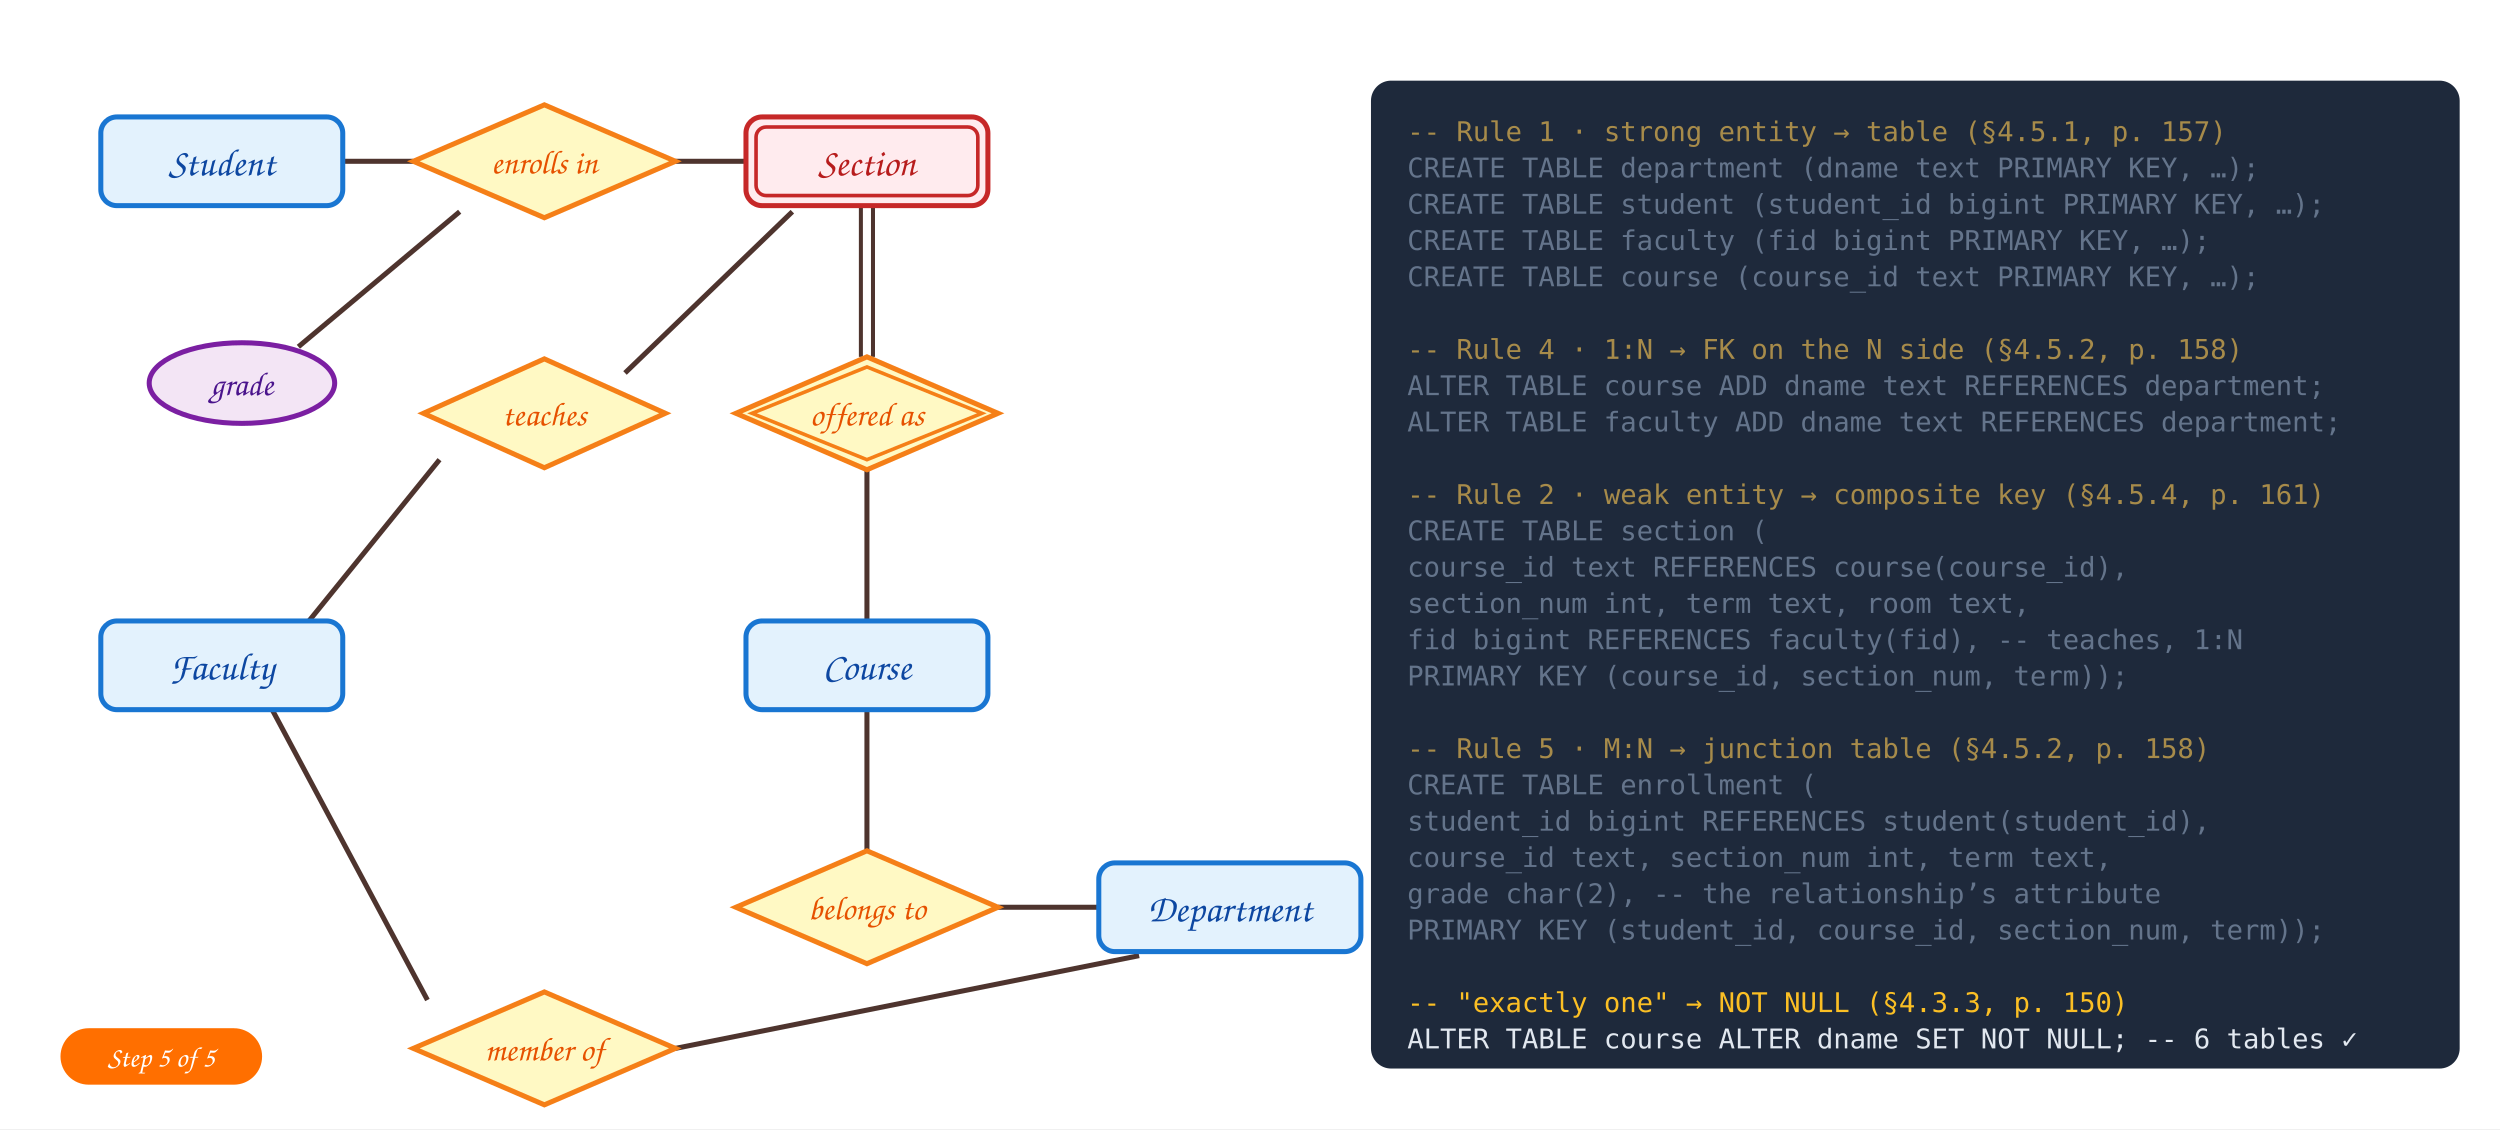
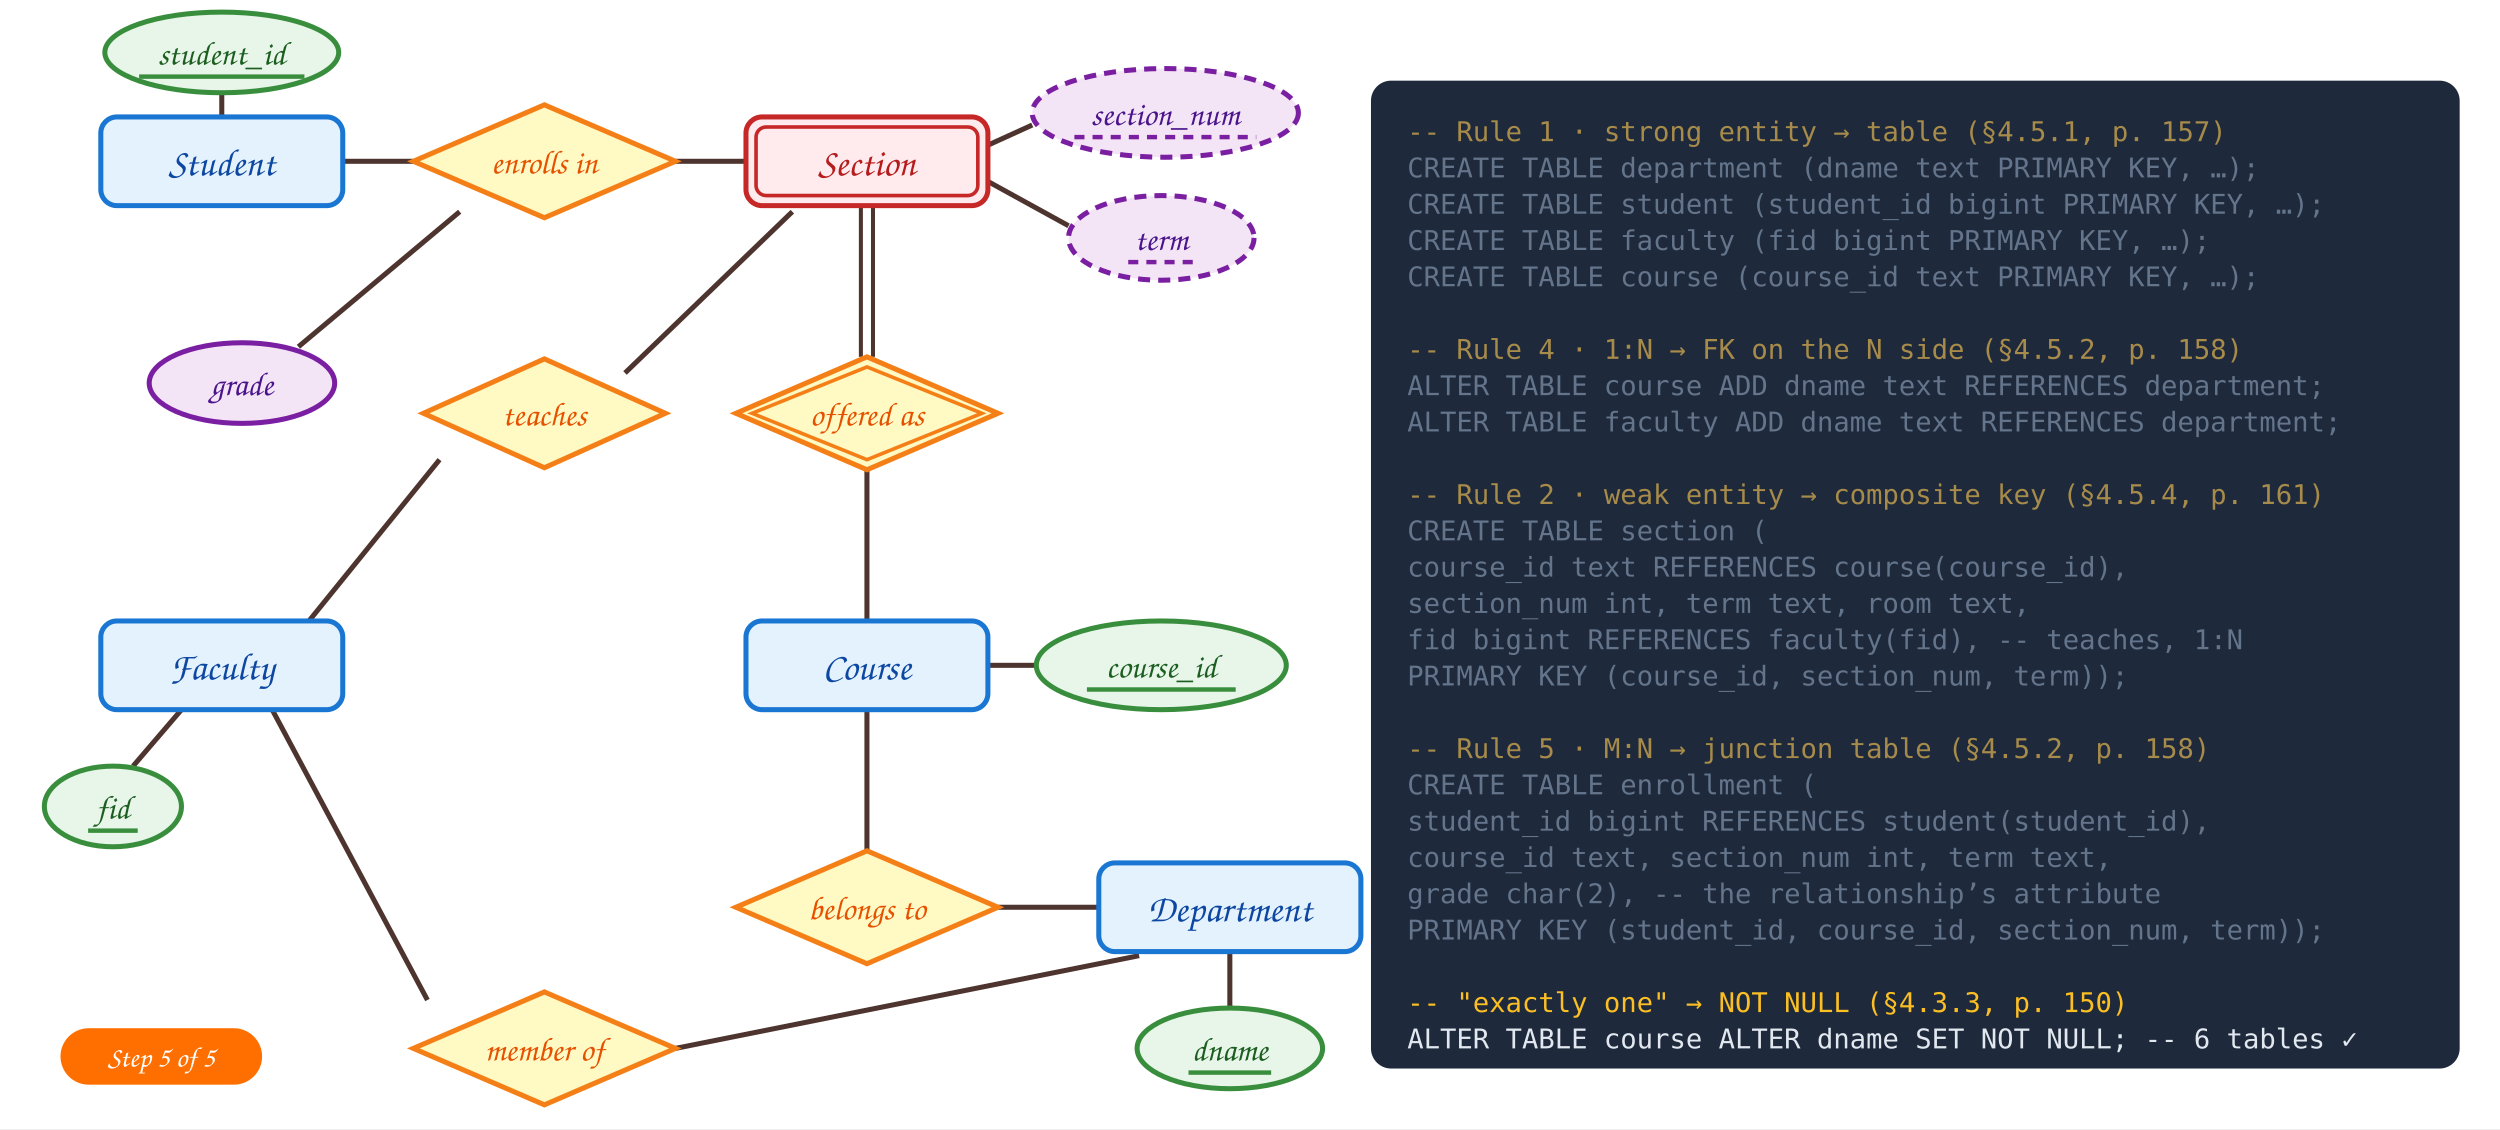
<svg xmlns="http://www.w3.org/2000/svg" viewBox="0 0 1240 560" font-family="'Chalkboard SE','Comic Sans MS','Segoe Print',cursive">
  <defs>
    <filter id="glow" x="-60%" y="-60%" width="220%" height="220%">
      <feDropShadow dx="0" dy="0" stdDeviation="5" flood-color="#ffb300" flood-opacity="0.9" />
    </filter>
    <marker id="lead" viewBox="0 0 10 10" refX="8" refY="5" markerWidth="7" markerHeight="7" orient="auto-start-reverse">
      <path d="M 0 1 L 9 5 L 0 9 z" fill="#ff6f00" />
    </marker>
  </defs>
  <rect width="1240" height="560" fill="#ffffff" />
  <line x1="170" y1="80" x2="205" y2="80" stroke="#4E342E" stroke-width="2.5" />
  <line x1="335" y1="80" x2="370" y2="80" stroke="#4E342E" stroke-width="2.5" />
  <line x1="433" y1="102" x2="433" y2="177" stroke="#4E342E" stroke-width="2" />
  <line x1="427" y1="102" x2="427" y2="177" stroke="#4E342E" stroke-width="2" />
  <line x1="430" y1="233" x2="430" y2="308" stroke="#4E342E" stroke-width="2.5" />
  <line x1="430" y1="352" x2="430" y2="422" stroke="#4E342E" stroke-width="2.5" />
  <line x1="495" y1="450" x2="550" y2="450" stroke="#4E342E" stroke-width="2.5" />
  <line x1="150" y1="312" x2="218" y2="228" stroke="#4E342E" stroke-width="2.5" />
  <line x1="310" y1="185" x2="393" y2="105" stroke="#4E342E" stroke-width="2.5" />
  <line x1="135" y1="352" x2="212" y2="496" stroke="#4E342E" stroke-width="2.5" />
  <line x1="335" y1="520" x2="565" y2="474" stroke="#4E342E" stroke-width="2.5" />
  <line x1="228" y1="105" x2="148" y2="172" stroke="#4E342E" stroke-width="2.5" />
+   <line x1="110" y1="58" x2="110" y2="46" stroke="#4E342E" stroke-width="2.5" />
+   <line x1="490" y1="72" x2="512" y2="62" stroke="#4E342E" stroke-width="2.5" />
+   <line x1="490" y1="90" x2="530" y2="112" stroke="#4E342E" stroke-width="2.5" />
+   <line x1="490" y1="330" x2="514" y2="330" stroke="#4E342E" stroke-width="2.5" />
+   <line x1="610" y1="472" x2="610" y2="500" stroke="#4E342E" stroke-width="2.5" />
+   <line x1="90" y1="352" x2="66" y2="380" stroke="#4E342E" stroke-width="2.5" />
  <g>
    <rect x="50" y="58" width="120" height="44" rx="8" fill="#e3f2fd" stroke="#1976d2" stroke-width="2.5" />
    <text x="110" y="87" font-size="19" fill="#0d47a1" text-anchor="middle">Student</text>
  </g>
  <g>
    <polygon points="270,52 335,80 270,108 205,80" fill="#fff9c4" stroke="#f57f17" stroke-width="2.5" />
    <text x="270" y="86" font-size="16.5" fill="#e65100" text-anchor="middle">enrolls in</text>
  </g>
  <g>
    <rect x="370" y="58" width="120" height="44" rx="8" fill="#ffebee" stroke="#c62828" stroke-width="2.5" />
    <rect x="375" y="63" width="110" height="34" rx="5" fill="none" stroke="#c62828" stroke-width="1.8" />
    <text x="430" y="87" font-size="19" fill="#b71c1c" text-anchor="middle">Section</text>
  </g>
  <g>
    <polygon points="430,177 495,205 430,233 365,205" fill="#fff9c4" stroke="#f57f17" stroke-width="2.5" />
    <polygon points="430,182 487,205 430,228 373,205" fill="none" stroke="#f57f17" stroke-width="1.8" />
    <text x="430" y="211" font-size="16.5" fill="#e65100" text-anchor="middle">offered as</text>
  </g>
  <g>
    <rect x="370" y="308" width="120" height="44" rx="8" fill="#e3f2fd" stroke="#1976d2" stroke-width="2.5" />
    <text x="430" y="337" font-size="19" fill="#0d47a1" text-anchor="middle">Course</text>
  </g>
  <g>
    <polygon points="430,422 495,450 430,478 365,450" fill="#fff9c4" stroke="#f57f17" stroke-width="2.5" />
    <text x="430" y="456" font-size="16.5" fill="#e65100" text-anchor="middle">belongs to</text>
  </g>
  <g>
    <rect x="545" y="428" width="130" height="44" rx="8" fill="#e3f2fd" stroke="#1976d2" stroke-width="2.5" />
    <text x="610" y="457" font-size="19" fill="#0d47a1" text-anchor="middle">Department</text>
  </g>
  <g>
    <rect x="50" y="308" width="120" height="44" rx="8" fill="#e3f2fd" stroke="#1976d2" stroke-width="2.5" />
    <text x="110" y="337" font-size="19" fill="#0d47a1" text-anchor="middle">Faculty</text>
  </g>
  <g>
    <polygon points="270,178 330,205 270,232 210,205" fill="#fff9c4" stroke="#f57f17" stroke-width="2.5" />
    <text x="270" y="211" font-size="16.5" fill="#e65100" text-anchor="middle">teaches</text>
  </g>
  <g>
    <polygon points="270,492 335,520 270,548 205,520" fill="#fff9c4" stroke="#f57f17" stroke-width="2.5" />
    <text x="270" y="526" font-size="16.5" fill="#e65100" text-anchor="middle">member of</text>
  </g>
  <g>
    <ellipse cx="120" cy="190" rx="46" ry="20" fill="#f3e5f5" stroke="#7b1fa2" stroke-width="2.5" />
    <text x="120" y="196" font-size="16.5" fill="#4a148c" text-anchor="middle">grade</text>
  </g>
+   <g>
+     <ellipse cx="110" cy="26" rx="58" ry="20" fill="#e8f5e9" stroke="#388e3c" stroke-width="2.5" />
+     <text x="110" y="32" font-size="16.5" fill="#1b5e20" text-anchor="middle">student_id</text>
+     <line x1="69" y1="38" x2="151" y2="38" stroke="#388e3c" stroke-width="2.2" />
+   </g>
+   <g>
+     <ellipse cx="578" cy="56" rx="66" ry="22" fill="#f3e5f5" stroke="#7b1fa2" stroke-width="2.5" stroke-dasharray="6 4" />
+     <text x="578" y="62" font-size="16.5" fill="#4a148c" text-anchor="middle">section_num</text>
+     <line x1="532.9" y1="68" x2="623.1" y2="68" stroke="#7b1fa2" stroke-width="2.2" stroke-dasharray="5 4" />
+   </g>
+   <g>
+     <ellipse cx="576" cy="118" rx="46" ry="21" fill="#f3e5f5" stroke="#7b1fa2" stroke-width="2.5" stroke-dasharray="6 4" />
+     <text x="576" y="124" font-size="16.5" fill="#4a148c" text-anchor="middle">term</text>
+     <line x1="559.6" y1="130" x2="592.4" y2="130" stroke="#7b1fa2" stroke-width="2.2" stroke-dasharray="5 4" />
+   </g>
+   <g>
+     <ellipse cx="576" cy="330" rx="62" ry="22" fill="#e8f5e9" stroke="#388e3c" stroke-width="2.5" />
+     <text x="576" y="336" font-size="16.5" fill="#1b5e20" text-anchor="middle">course_id</text>
+     <line x1="539.1" y1="342" x2="612.9" y2="342" stroke="#388e3c" stroke-width="2.2" />
+   </g>
+   <g>
+     <ellipse cx="610" cy="520" rx="46" ry="20" fill="#e8f5e9" stroke="#388e3c" stroke-width="2.5" />
+     <text x="610" y="526" font-size="16.5" fill="#1b5e20" text-anchor="middle">dname</text>
+     <line x1="589.5" y1="532" x2="630.5" y2="532" stroke="#388e3c" stroke-width="2.2" />
+   </g>
+   <g>
+     <ellipse cx="56" cy="400" rx="34" ry="20" fill="#e8f5e9" stroke="#388e3c" stroke-width="2.5" />
+     <text x="56" y="406" font-size="16.5" fill="#1b5e20" text-anchor="middle">fid</text>
+     <line x1="43.7" y1="412" x2="68.3" y2="412" stroke="#388e3c" stroke-width="2.2" />
+   </g>
  <rect x="680" y="40" width="540" height="490" rx="10" fill="#1e293b" />
  <text x="698" y="70" font-size="13.5" font-family="ui-monospace,Menlo,Consolas,monospace" fill="#a78b4a">-- Rule 1 · strong entity → table   (§4.5.1, p. 157)</text>
  <text x="698" y="88" font-size="13.5" font-family="ui-monospace,Menlo,Consolas,monospace" fill="#64748b">CREATE TABLE department (dname text PRIMARY KEY, …);</text>
  <text x="698" y="106" font-size="13.5" font-family="ui-monospace,Menlo,Consolas,monospace" fill="#64748b">CREATE TABLE student (student_id bigint PRIMARY KEY, …);</text>
  <text x="698" y="124" font-size="13.5" font-family="ui-monospace,Menlo,Consolas,monospace" fill="#64748b">CREATE TABLE faculty (fid bigint PRIMARY KEY, …);</text>
  <text x="698" y="142" font-size="13.5" font-family="ui-monospace,Menlo,Consolas,monospace" fill="#64748b">CREATE TABLE course (course_id text PRIMARY KEY, …);</text>
  <text x="698" y="178" font-size="13.5" font-family="ui-monospace,Menlo,Consolas,monospace" fill="#a78b4a">-- Rule 4 · 1:N → FK on the N side  (§4.5.2, p. 158)</text>
  <text x="698" y="196" font-size="13.5" font-family="ui-monospace,Menlo,Consolas,monospace" fill="#64748b">ALTER TABLE course ADD dname text REFERENCES department;</text>
  <text x="698" y="214" font-size="13.5" font-family="ui-monospace,Menlo,Consolas,monospace" fill="#64748b">ALTER TABLE faculty ADD dname text REFERENCES department;</text>
  <text x="698" y="250" font-size="13.5" font-family="ui-monospace,Menlo,Consolas,monospace" fill="#a78b4a">-- Rule 2 · weak entity → composite key  (§4.5.4, p. 161)</text>
  <text x="698" y="268" font-size="13.5" font-family="ui-monospace,Menlo,Consolas,monospace" fill="#64748b">CREATE TABLE section (</text>
  <text x="698" y="286" font-size="13.5" font-family="ui-monospace,Menlo,Consolas,monospace" fill="#64748b">  course_id text REFERENCES course(course_id),</text>
  <text x="698" y="304" font-size="13.5" font-family="ui-monospace,Menlo,Consolas,monospace" fill="#64748b">  section_num int, term text, room text,</text>
  <text x="698" y="322" font-size="13.5" font-family="ui-monospace,Menlo,Consolas,monospace" fill="#64748b">  fid bigint REFERENCES faculty(fid),  -- teaches, 1:N</text>
  <text x="698" y="340" font-size="13.5" font-family="ui-monospace,Menlo,Consolas,monospace" fill="#64748b">  PRIMARY KEY (course_id, section_num, term));</text>
  <text x="698" y="376" font-size="13.5" font-family="ui-monospace,Menlo,Consolas,monospace" fill="#a78b4a">-- Rule 5 · M:N → junction table  (§4.5.2, p. 158)</text>
  <text x="698" y="394" font-size="13.5" font-family="ui-monospace,Menlo,Consolas,monospace" fill="#64748b">CREATE TABLE enrollment (</text>
  <text x="698" y="412" font-size="13.5" font-family="ui-monospace,Menlo,Consolas,monospace" fill="#64748b">  student_id bigint REFERENCES student(student_id),</text>
  <text x="698" y="430" font-size="13.5" font-family="ui-monospace,Menlo,Consolas,monospace" fill="#64748b">  course_id text, section_num int, term text,</text>
  <text x="698" y="448" font-size="13.5" font-family="ui-monospace,Menlo,Consolas,monospace" fill="#64748b">  grade char(2),  -- the relationship’s attribute</text>
  <text x="698" y="466" font-size="13.5" font-family="ui-monospace,Menlo,Consolas,monospace" fill="#64748b">  PRIMARY KEY (student_id, course_id, section_num, term));</text>
  <text x="698" y="502" font-size="13.5" font-family="ui-monospace,Menlo,Consolas,monospace" fill="#fbbf24">-- "exactly one" → NOT NULL  (§4.3.3, p. 150)</text>
  <text x="698" y="520" font-size="13.5" font-family="ui-monospace,Menlo,Consolas,monospace" fill="#e2e8f0">ALTER TABLE course ALTER dname SET NOT NULL;  -- 6 tables ✓</text>
  <g>
    <rect x="30" y="510" width="100" height="28" rx="14" fill="#ff6f00" />
    <text x="80" y="529" font-size="14" fill="#ffffff" text-anchor="middle">Step 5 of 5</text>
  </g>
</svg>
